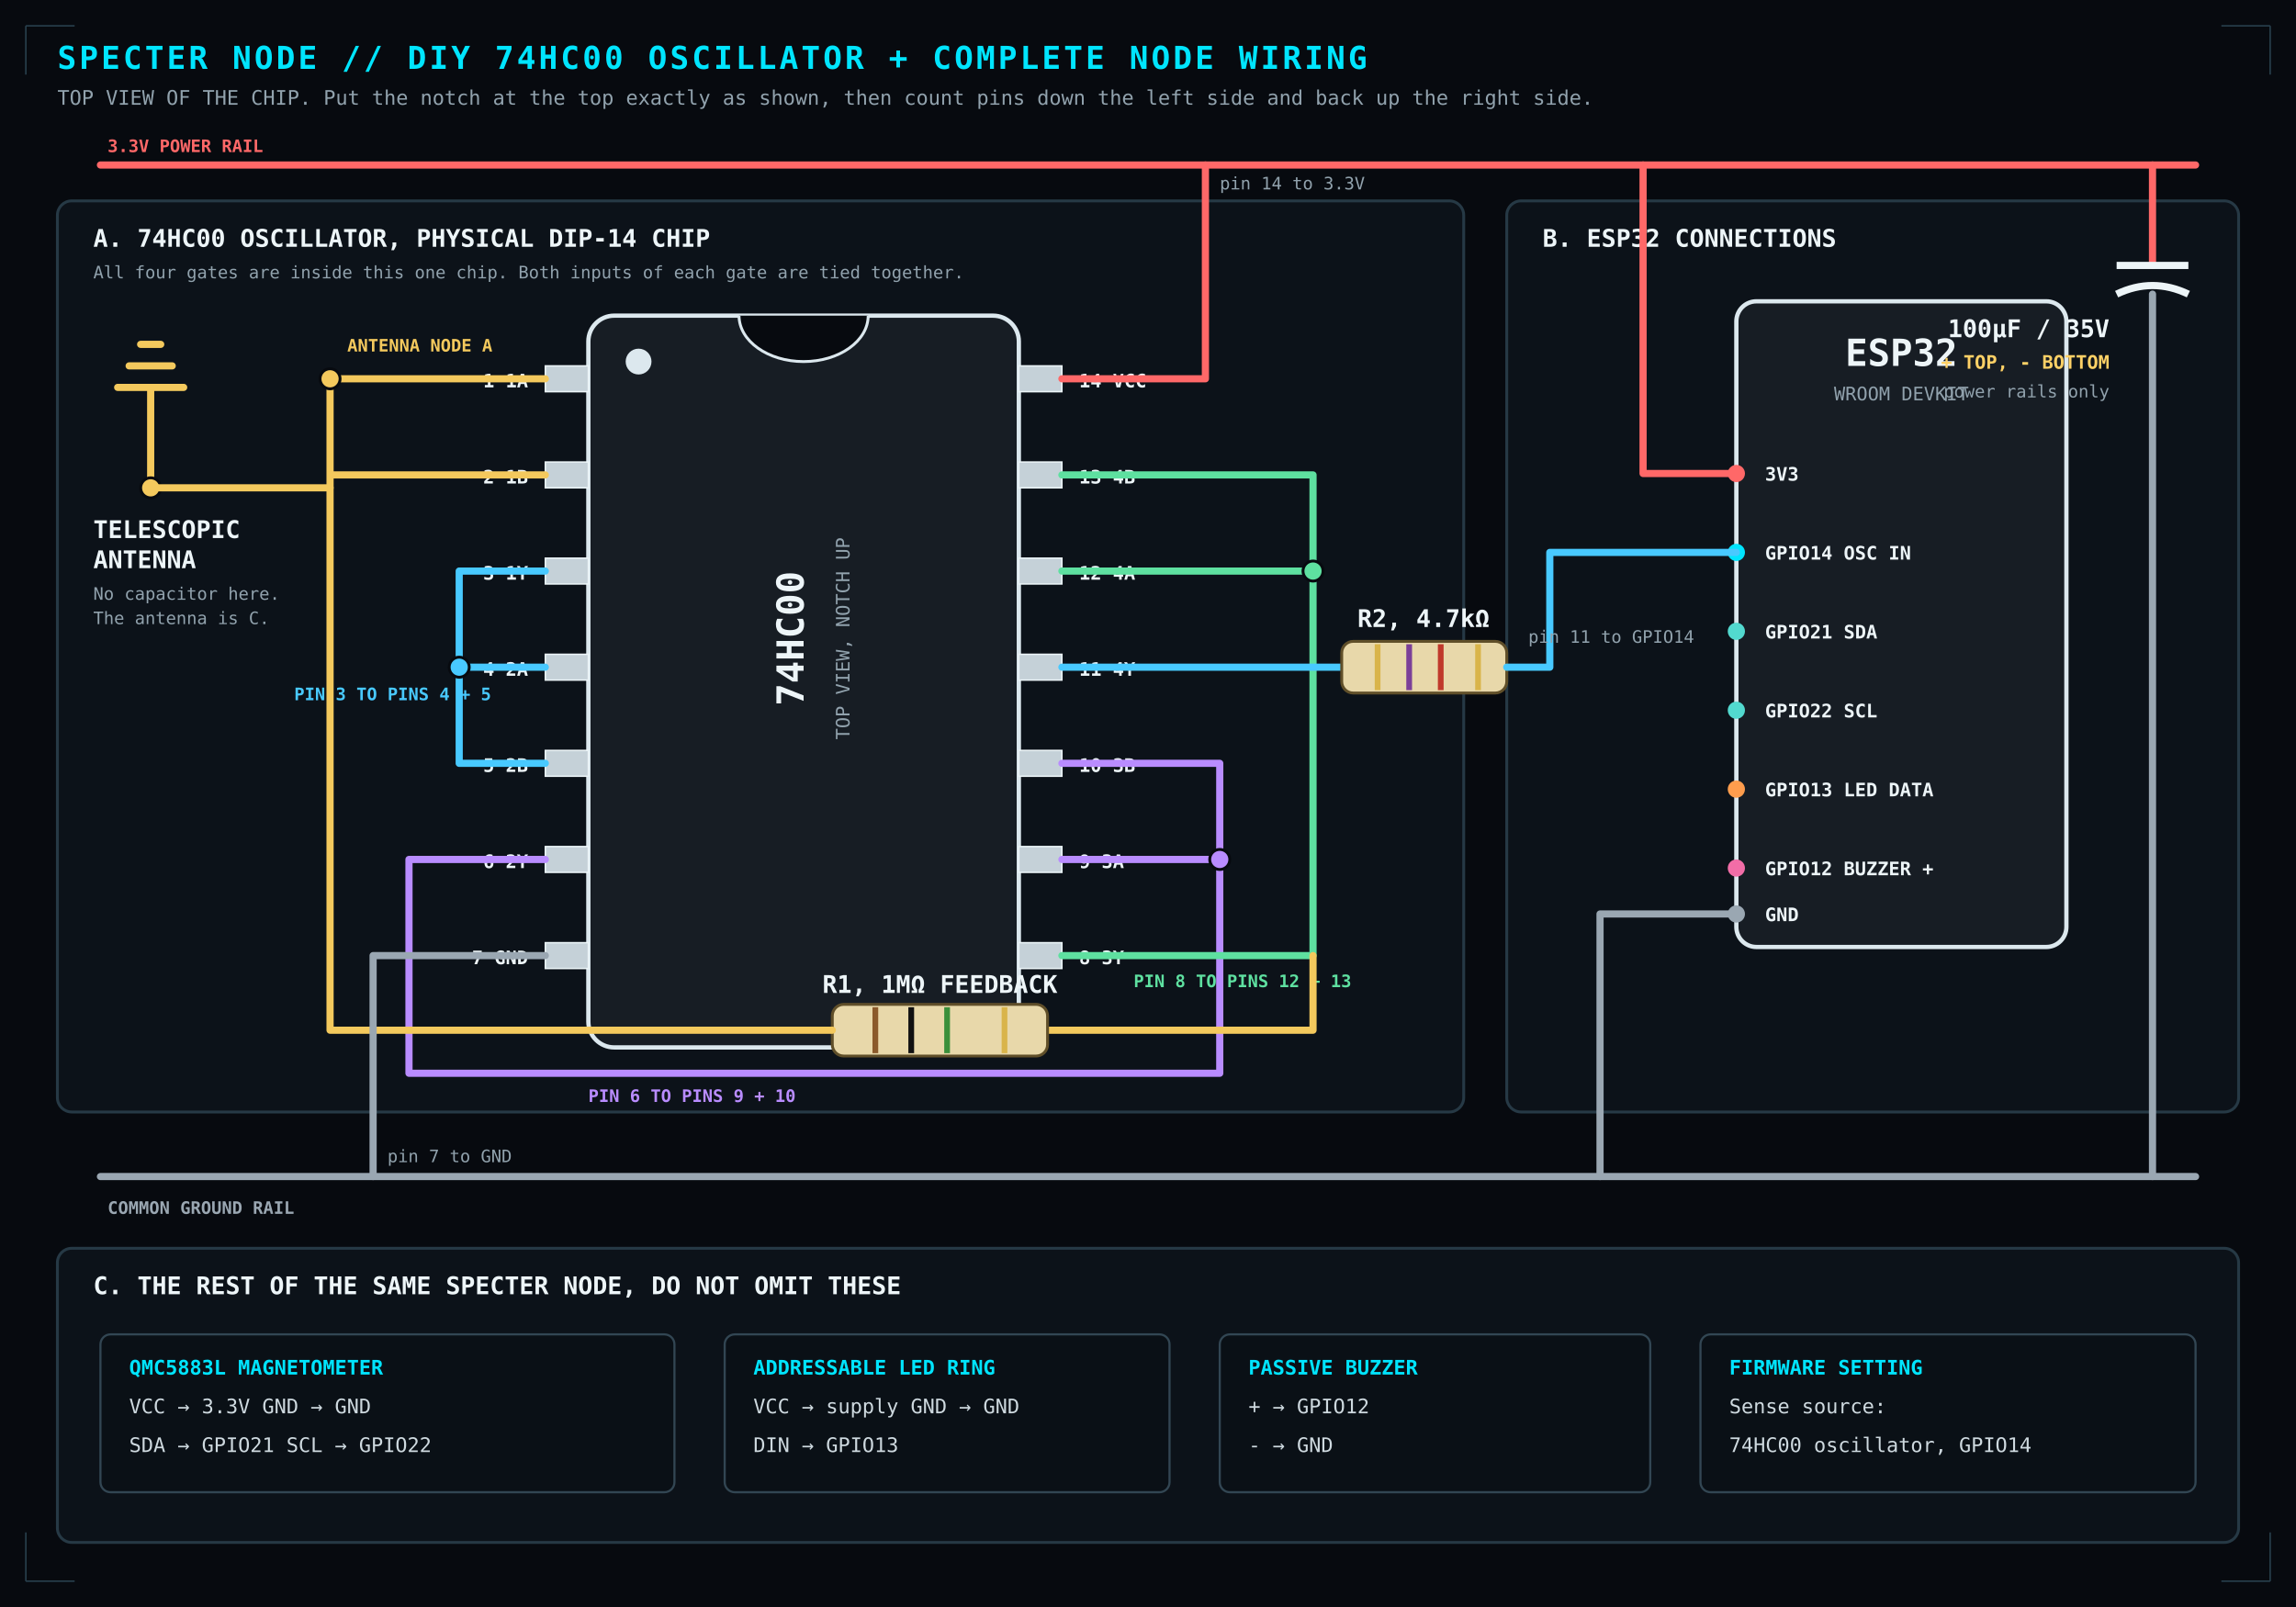
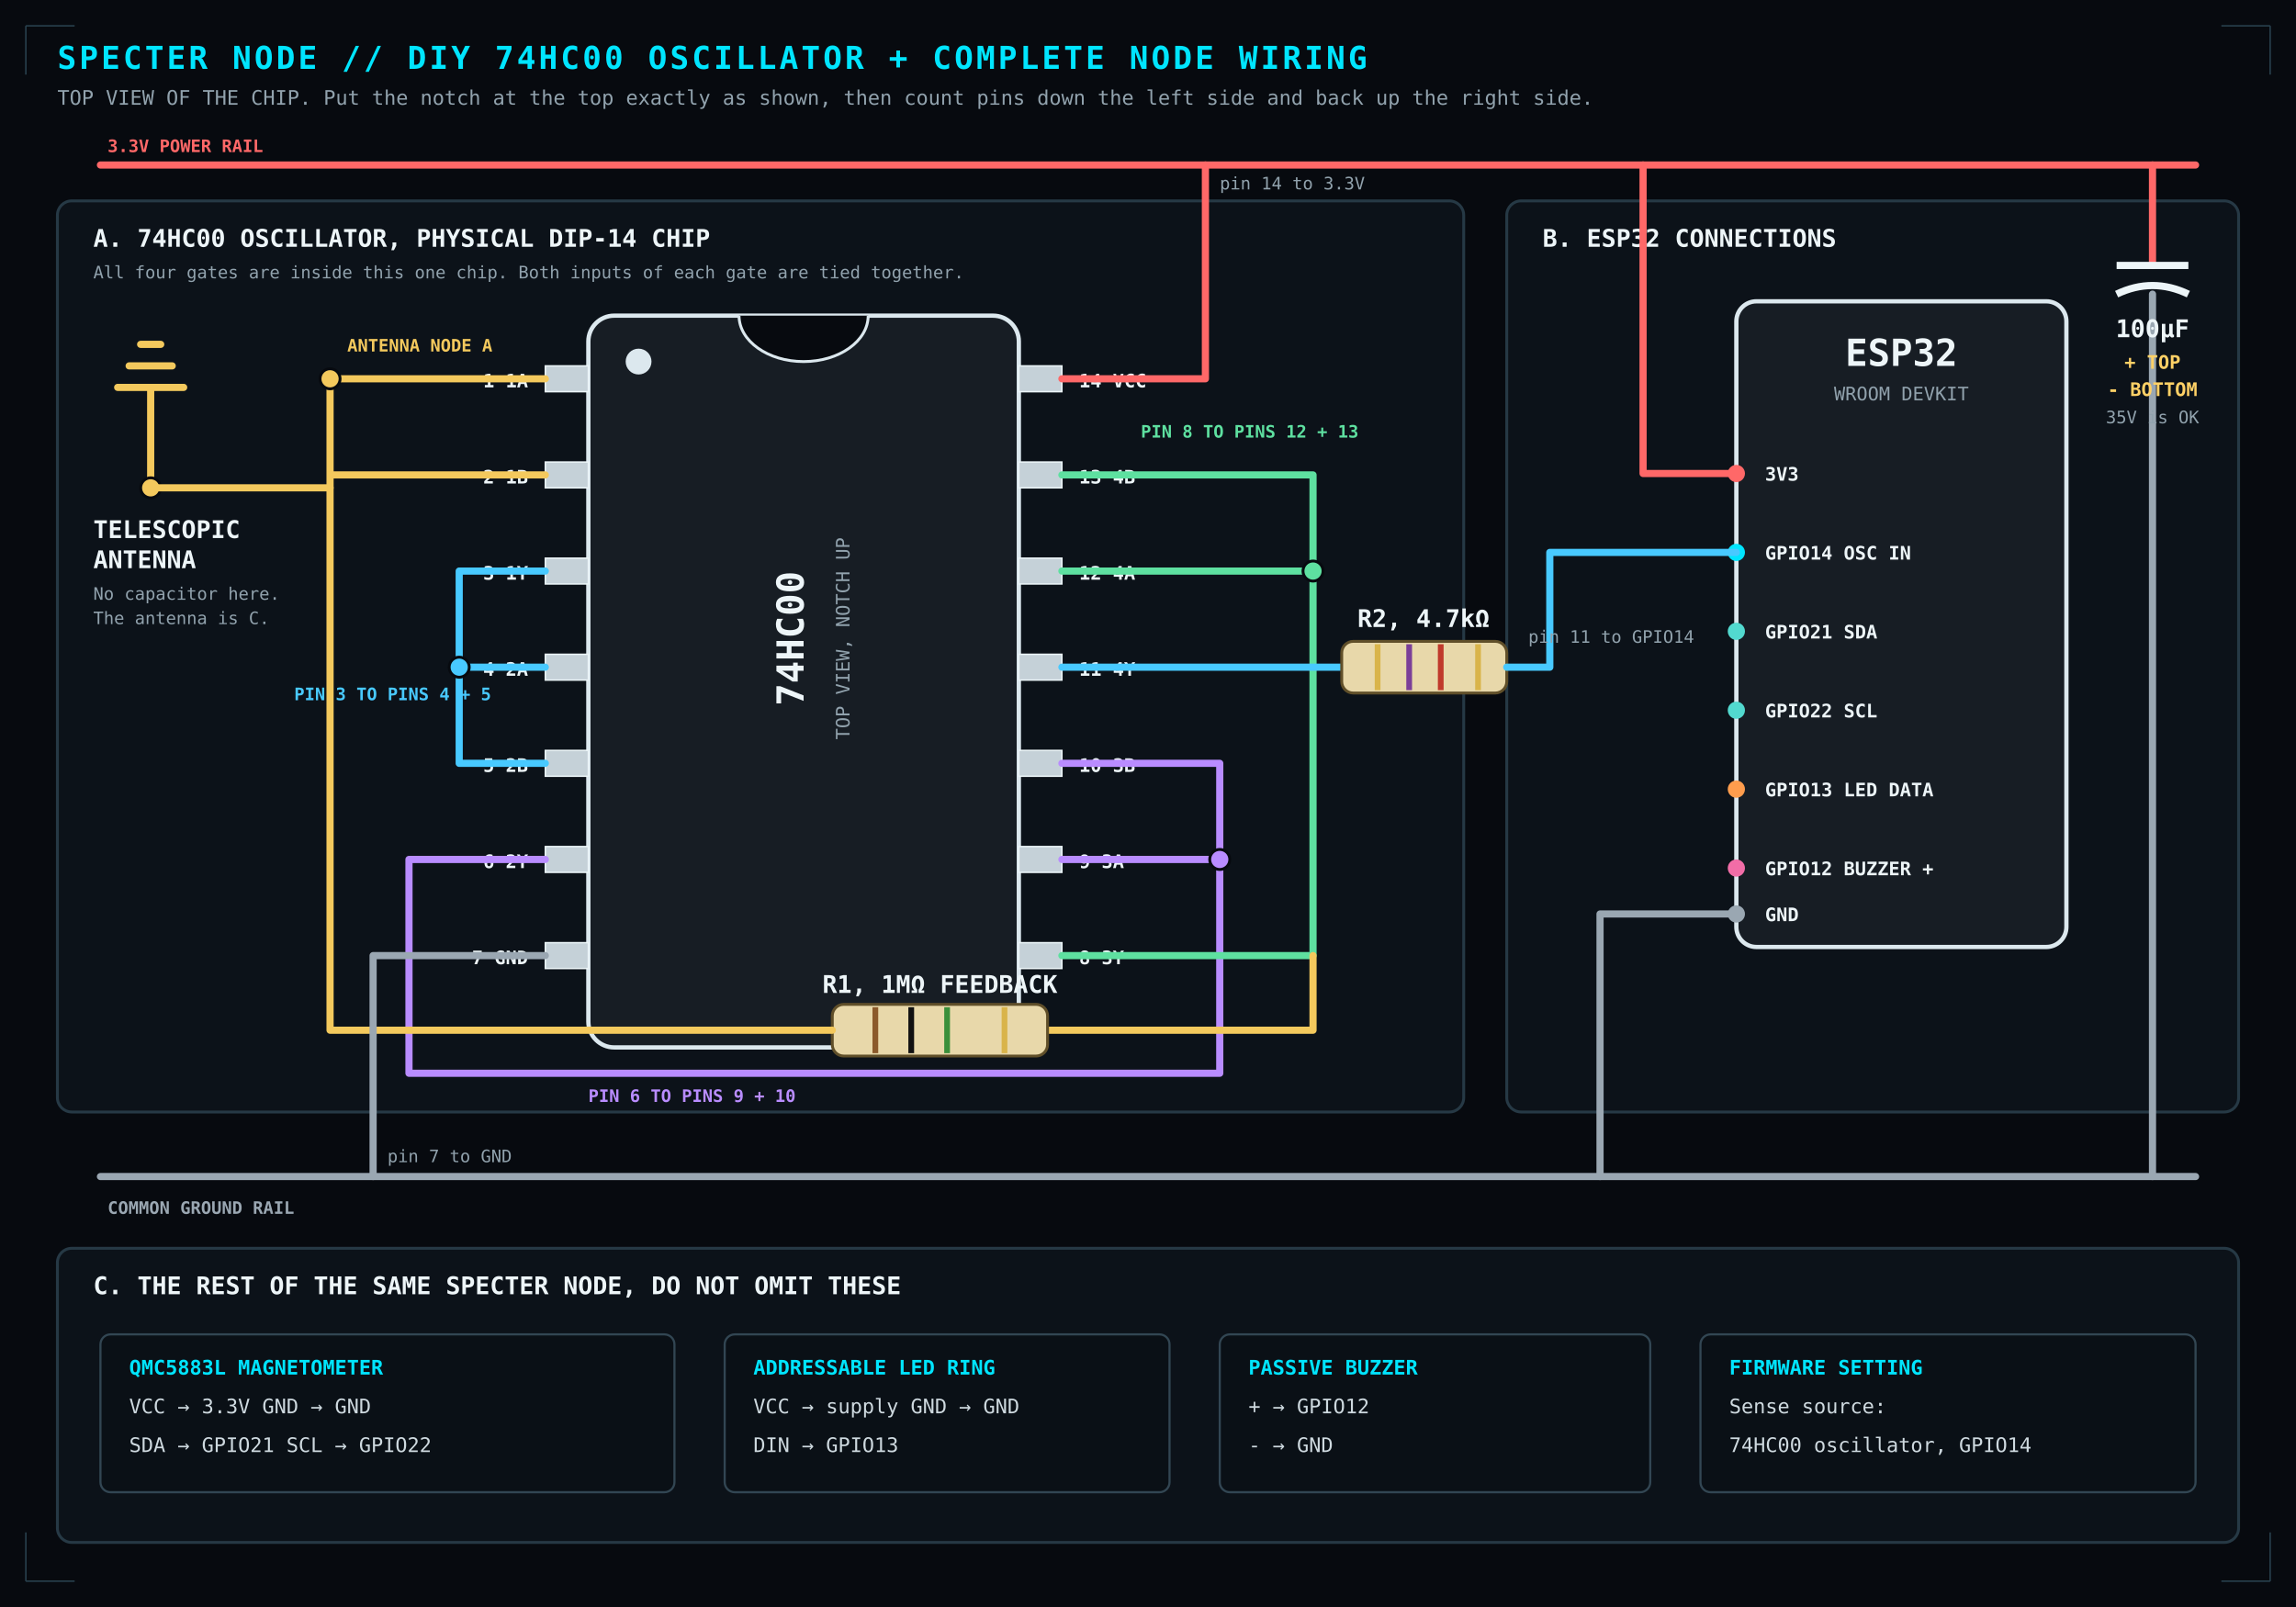
<svg xmlns="http://www.w3.org/2000/svg" viewBox="0 0 1600 1120" role="img" aria-label="DIY top-view wiring diagram for the complete SPECTER Node. It shows a physical DIP-14 74HC00 with notch orientation and pins 1 through 14, all oscillator jumpers, a 1 megaohm feedback resistor, a 4.7 kiloohm GPIO resistor, ESP32 GPIO14, QMC5883L on GPIO21 and GPIO22, LED ring on GPIO13, buzzer on GPIO12, and a polarized 100 microfarad capacitor across 3.3 volts and ground.">
  <defs>
    <style>
.bg{fill:#070a0f}.panel{fill:#0c1219;stroke:#263945;stroke-width:2}.chip{fill:#171d24;stroke:#dce8ee;stroke-width:3}.notch{fill:#070a0f;stroke:#dce8ee;stroke-width:2}.pinleg{fill:#c5d1d8;stroke:#ecf5f8;stroke-width:1}.title{fill:#00e5ff;font:700 22px monospace;letter-spacing:2px}.subtitle{fill:#91a2ad;font:14px monospace}.head{fill:#edf5f8;font:700 17px monospace}.txt{fill:#ced9df;font:14px monospace}.small{fill:#91a2ad;font:12px monospace}.pintext{fill:#edf5f8;font:700 13px monospace}.chipname{fill:#edf5f8;font:700 26px monospace}.chipnote{fill:#91a2ad;font:13px monospace}.wireA{fill:none;stroke:#f4c95d;stroke-width:5;stroke-linecap:round;stroke-linejoin:round}.wireB{fill:none;stroke:#48c9ff;stroke-width:5;stroke-linecap:round;stroke-linejoin:round}.wireC{fill:none;stroke:#b98cff;stroke-width:5;stroke-linecap:round;stroke-linejoin:round}.wireD{fill:none;stroke:#5ee0a0;stroke-width:5;stroke-linecap:round;stroke-linejoin:round}.pwr{fill:none;stroke:#ff6868;stroke-width:5;stroke-linecap:round;stroke-linejoin:round}.gnd{fill:none;stroke:#9aa7b2;stroke-width:5;stroke-linecap:round;stroke-linejoin:round}.magwire{fill:none;stroke:#52d9cf;stroke-width:4;stroke-linecap:round}.ledwire{fill:none;stroke:#ff9d4d;stroke-width:4;stroke-linecap:round}.buzzwire{fill:none;stroke:#f26da7;stroke-width:4;stroke-linecap:round}.junction{stroke:#070a0f;stroke-width:2}.ja{fill:#f4c95d}.jb{fill:#48c9ff}.jc{fill:#b98cff}.jd{fill:#5ee0a0}.res{fill:#e8d8aa;stroke:#604f29;stroke-width:2}.resband{stroke-width:4}.warn{fill:#ffd166;font:700 13px monospace}.num{fill:#070a0f;stroke:#00e5ff;stroke-width:2}.numtxt{fill:#00e5ff;font:700 14px monospace}.boxlabel{fill:#00e5ff;font:700 14px monospace}.legend{fill:#0a1016;stroke:#324653;stroke-width:1.5}
</style>
  </defs>
  <rect class="bg" width="1600" height="1120" />
  <path d="M18 18h34M18 18v34M1582 18h-34M1582 18v34M18 1102h34M18 1102v-34M1582 1102h-34M1582 1102v-34" fill="none" stroke="#29424f" />
  <text class="title" x="40" y="48">SPECTER NODE // DIY 74HC00 OSCILLATOR + COMPLETE NODE WIRING</text>
  <text class="subtitle" x="40" y="73">TOP VIEW OF THE CHIP. Put the notch at the top exactly as shown, then count pins down the left side and back up the right side.</text>
  <path class="pwr" d="M70 115H1530" />
  <text x="75" y="106" fill="#ff6868" font-family="monospace" font-weight="bold">3.3V POWER RAIL</text>
  <path class="gnd" d="M70 820H1530" />
  <text x="75" y="846" fill="#9aa7b2" font-family="monospace" font-weight="bold">COMMON GROUND RAIL</text>
  <rect class="panel" x="40" y="140" width="980" height="635" rx="10" />
  <text class="head" x="65" y="172">A. 74HC00 OSCILLATOR, PHYSICAL DIP-14 CHIP</text>
  <text class="small" x="65" y="194">All four gates are inside this one chip. Both inputs of each gate are tied together.</text>
  <path class="wireA" d="M105 270v70M82 270h46M90 255h30M98 240h14" />
  <circle class="ja junction" cx="105" cy="340" r="7" />
  <text class="head" x="65" y="375">TELESCOPIC</text>
  <text class="head" x="65" y="396">ANTENNA</text>
  <text class="small" x="65" y="418">No capacitor here.</text>
  <text class="small" x="65" y="435">The antenna is C.</text>
  <rect class="chip" x="410" y="220" width="300" height="510" rx="18" />
  <path class="notch" d="M515 220a45 32 0 0 0 90 0" />
  <circle cx="445" cy="252" r="9" fill="#dce8ee" />
  <text class="chipname" x="560" y="445" text-anchor="middle" transform="rotate(-90 560 445)">74HC00</text>
  <text class="chipnote" x="592" y="445" text-anchor="middle" transform="rotate(-90 592 445)">TOP VIEW, NOTCH UP</text>
  <g>
    <rect class="pinleg" x="380" y="255" width="30" height="18" />
    <text class="pintext" x="368" y="270" text-anchor="end">1  1A</text>
    <rect class="pinleg" x="380" y="322" width="30" height="18" />
    <text class="pintext" x="368" y="337" text-anchor="end">2  1B</text>
    <rect class="pinleg" x="380" y="389" width="30" height="18" />
    <text class="pintext" x="368" y="404" text-anchor="end">3  1Y</text>
    <rect class="pinleg" x="380" y="456" width="30" height="18" />
    <text class="pintext" x="368" y="471" text-anchor="end">4  2A</text>
    <rect class="pinleg" x="380" y="523" width="30" height="18" />
    <text class="pintext" x="368" y="538" text-anchor="end">5  2B</text>
    <rect class="pinleg" x="380" y="590" width="30" height="18" />
    <text class="pintext" x="368" y="605" text-anchor="end">6  2Y</text>
    <rect class="pinleg" x="380" y="657" width="30" height="18" />
    <text class="pintext" x="368" y="672" text-anchor="end">7  GND</text>
  </g>
  <g>
    <rect class="pinleg" x="710" y="255" width="30" height="18" />
    <text class="pintext" x="752" y="270">14 VCC</text>
    <rect class="pinleg" x="710" y="322" width="30" height="18" />
    <text class="pintext" x="752" y="337">13 4B</text>
    <rect class="pinleg" x="710" y="389" width="30" height="18" />
    <text class="pintext" x="752" y="404">12 4A</text>
    <rect class="pinleg" x="710" y="456" width="30" height="18" />
    <text class="pintext" x="752" y="471">11 4Y</text>
    <rect class="pinleg" x="710" y="523" width="30" height="18" />
    <text class="pintext" x="752" y="538">10 3B</text>
    <rect class="pinleg" x="710" y="590" width="30" height="18" />
    <text class="pintext" x="752" y="605">9  3A</text>
    <rect class="pinleg" x="710" y="657" width="30" height="18" />
    <text class="pintext" x="752" y="672">8  3Y</text>
  </g>
  <path class="wireA" d="M105 340H230V264H380M230 264V331H380" />
  <circle class="ja junction" cx="230" cy="264" r="7" />
  <text x="242" y="245" fill="#f4c95d" font-family="monospace" font-weight="bold">ANTENNA NODE A</text>
  <path class="wireB" d="M380 398H320V465H380M320 465V532H380" />
  <circle class="jb junction" cx="320" cy="465" r="7" />
  <text x="205" y="488" fill="#48c9ff" font-family="monospace" font-weight="bold">PIN 3 TO PINS 4 + 5</text>
  <path class="wireC" d="M380 599H285V748H850V599H740M850 599V532H740" />
  <circle class="jc junction" cx="850" cy="599" r="7" />
  <text x="410" y="768" fill="#b98cff" font-family="monospace" font-weight="bold">PIN 6 TO PINS 9 + 10</text>
  <path class="wireD" d="M740 666H915V398H740M915 398V331H740" />
  <circle class="jd junction" cx="915" cy="398" r="7" />
-   <text x="790" y="688" fill="#5ee0a0" font-family="monospace" font-weight="bold">PIN 8 TO PINS 12 + 13</text>
+   <text x="795" y="305" fill="#5ee0a0" font-family="monospace" font-weight="bold">PIN 8 TO PINS 12 + 13</text>
  <path class="wireA" d="M915 666V718H730" />
  <rect class="res" x="580" y="700" width="150" height="36" rx="8" />
  <line class="resband" x1="610" y1="702" x2="610" y2="734" stroke="#8b5a2b" />
  <line class="resband" x1="635" y1="702" x2="635" y2="734" stroke="#111" />
  <line class="resband" x1="660" y1="702" x2="660" y2="734" stroke="#3a8f3a" />
  <line class="resband" x1="700" y1="702" x2="700" y2="734" stroke="#d9b44a" />
  <path class="wireA" d="M580 718H230V340" />
  <text class="head" x="655" y="692" text-anchor="middle">R1, 1MΩ FEEDBACK</text>
  <path class="pwr" d="M740 264H840V115" />
  <path class="gnd" d="M380 666H260V820" />
  <text class="small" x="850" y="132">pin 14 to 3.3V</text>
  <text class="small" x="270" y="810">pin 7 to GND</text>
  <rect class="panel" x="1050" y="140" width="510" height="635" rx="10" />
  <text class="head" x="1075" y="172">B. ESP32 CONNECTIONS</text>
  <rect class="chip" x="1210" y="210" width="230" height="450" rx="14" />
  <text class="chipname" x="1325" y="255" text-anchor="middle">ESP32</text>
  <text class="chipnote" x="1325" y="279" text-anchor="middle">WROOM DEVKIT</text>
  <text class="pintext" x="1230" y="335">3V3</text>
  <circle cx="1210" cy="330" r="6" fill="#ff6868" />
  <text class="pintext" x="1230" y="390">GPIO14 OSC IN</text>
  <circle cx="1210" cy="385" r="6" fill="#00e5ff" />
  <text class="pintext" x="1230" y="445">GPIO21 SDA</text>
  <circle cx="1210" cy="440" r="6" fill="#52d9cf" />
  <text class="pintext" x="1230" y="500">GPIO22 SCL</text>
  <circle cx="1210" cy="495" r="6" fill="#52d9cf" />
  <text class="pintext" x="1230" y="555">GPIO13 LED DATA</text>
  <circle cx="1210" cy="550" r="6" fill="#ff9d4d" />
  <text class="pintext" x="1230" y="610">GPIO12 BUZZER +</text>
  <circle cx="1210" cy="605" r="6" fill="#f26da7" />
  <text class="pintext" x="1230" y="642">GND</text>
  <circle cx="1210" cy="637" r="6" fill="#9aa7b2" />
  <path class="pwr" d="M1210 330H1145V115" />
  <path class="gnd" d="M1210 637H1115V820" />
  <path class="wireB" d="M740 465H935" />
  <rect class="res" x="935" y="447" width="115" height="36" rx="8" />
  <line class="resband" x1="960" y1="449" x2="960" y2="481" stroke="#d9b44a" />
  <line class="resband" x1="982" y1="449" x2="982" y2="481" stroke="#7b3f98" />
  <line class="resband" x1="1004" y1="449" x2="1004" y2="481" stroke="#c0392b" />
  <line class="resband" x1="1030" y1="449" x2="1030" y2="481" stroke="#d9b44a" />
  <path class="wireB" d="M1050 465H1080V385H1210" />
  <text class="head" x="992" y="437" text-anchor="middle">R2, 4.7kΩ</text>
  <text class="small" x="1065" y="448">pin 11 to GPIO14</text>
  <line class="pwr" x1="1500" y1="115" x2="1500" y2="185" />
  <line x1="1475" y1="185" x2="1525" y2="185" stroke="#edf5f8" stroke-width="5" />
  <path d="M1475 205q25 -12 50 0" fill="none" stroke="#edf5f8" stroke-width="5" />
  <line class="gnd" x1="1500" y1="205" x2="1500" y2="820" />
-   <text class="head" x="1470" y="235" text-anchor="end">100µF / 35V</text>
-   <text class="warn" x="1470" y="257" text-anchor="end">+ TOP, - BOTTOM</text>
-   <text class="small" x="1470" y="277" text-anchor="end">power rails only</text>
+   <text class="head" x="1500" y="235" text-anchor="middle">100µF</text>
+   <text class="warn" x="1500" y="257" text-anchor="middle">+ TOP</text>
+   <text class="warn" x="1500" y="276" text-anchor="middle">- BOTTOM</text>
+   <text class="small" x="1500" y="295" text-anchor="middle">35V is OK</text>
  <rect class="panel" x="40" y="870" width="1520" height="205" rx="10" />
  <text class="head" x="65" y="902">C. THE REST OF THE SAME SPECTER NODE, DO NOT OMIT THESE</text>
  <rect class="legend" x="70" y="930" width="400" height="110" rx="7" />
  <text class="boxlabel" x="90" y="958">QMC5883L MAGNETOMETER</text>
  <text class="txt" x="90" y="985">VCC → 3.3V   GND → GND</text>
  <text class="txt" x="90" y="1012">SDA → GPIO21   SCL → GPIO22</text>
  <rect class="legend" x="505" y="930" width="310" height="110" rx="7" />
  <text class="boxlabel" x="525" y="958">ADDRESSABLE LED RING</text>
  <text class="txt" x="525" y="985">VCC → supply   GND → GND</text>
  <text class="txt" x="525" y="1012">DIN → GPIO13</text>
  <rect class="legend" x="850" y="930" width="300" height="110" rx="7" />
  <text class="boxlabel" x="870" y="958">PASSIVE BUZZER</text>
  <text class="txt" x="870" y="985">+ → GPIO12</text>
  <text class="txt" x="870" y="1012">- → GND</text>
  <rect class="legend" x="1185" y="930" width="345" height="110" rx="7" />
  <text class="boxlabel" x="1205" y="958">FIRMWARE SETTING</text>
  <text class="txt" x="1205" y="985">Sense source:</text>
  <text class="txt" x="1205" y="1012">74HC00 oscillator, GPIO14</text>
</svg>
